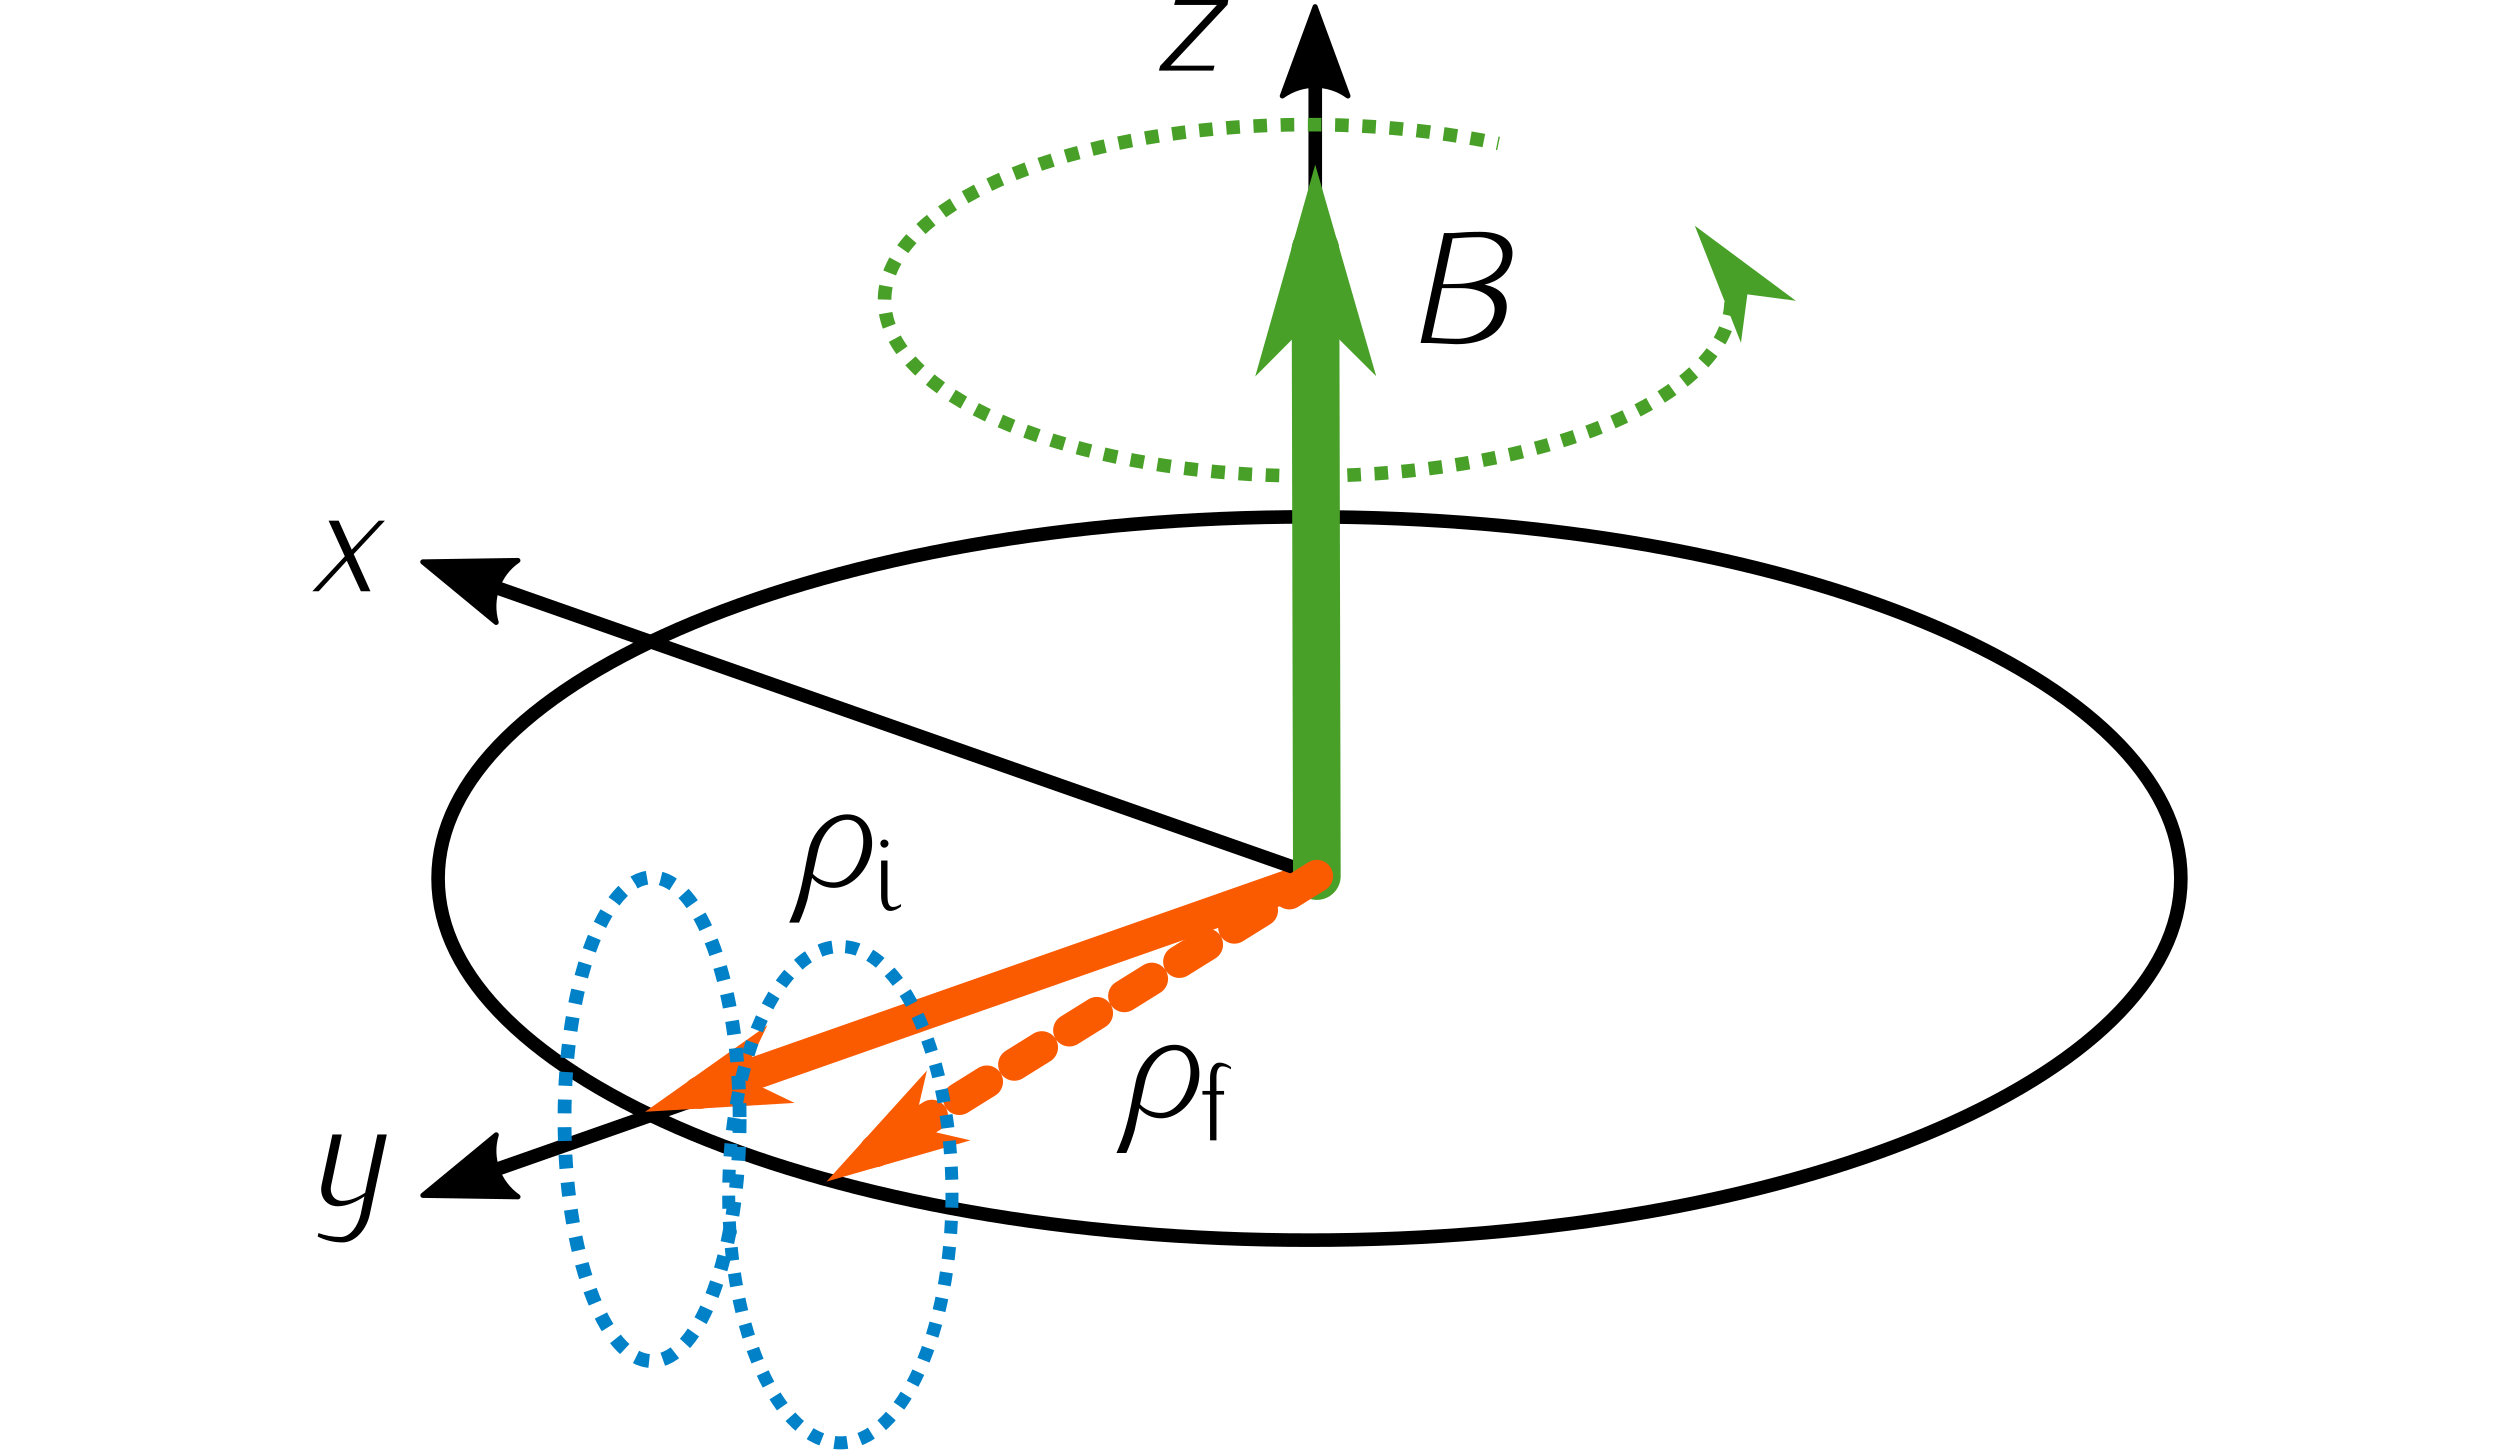
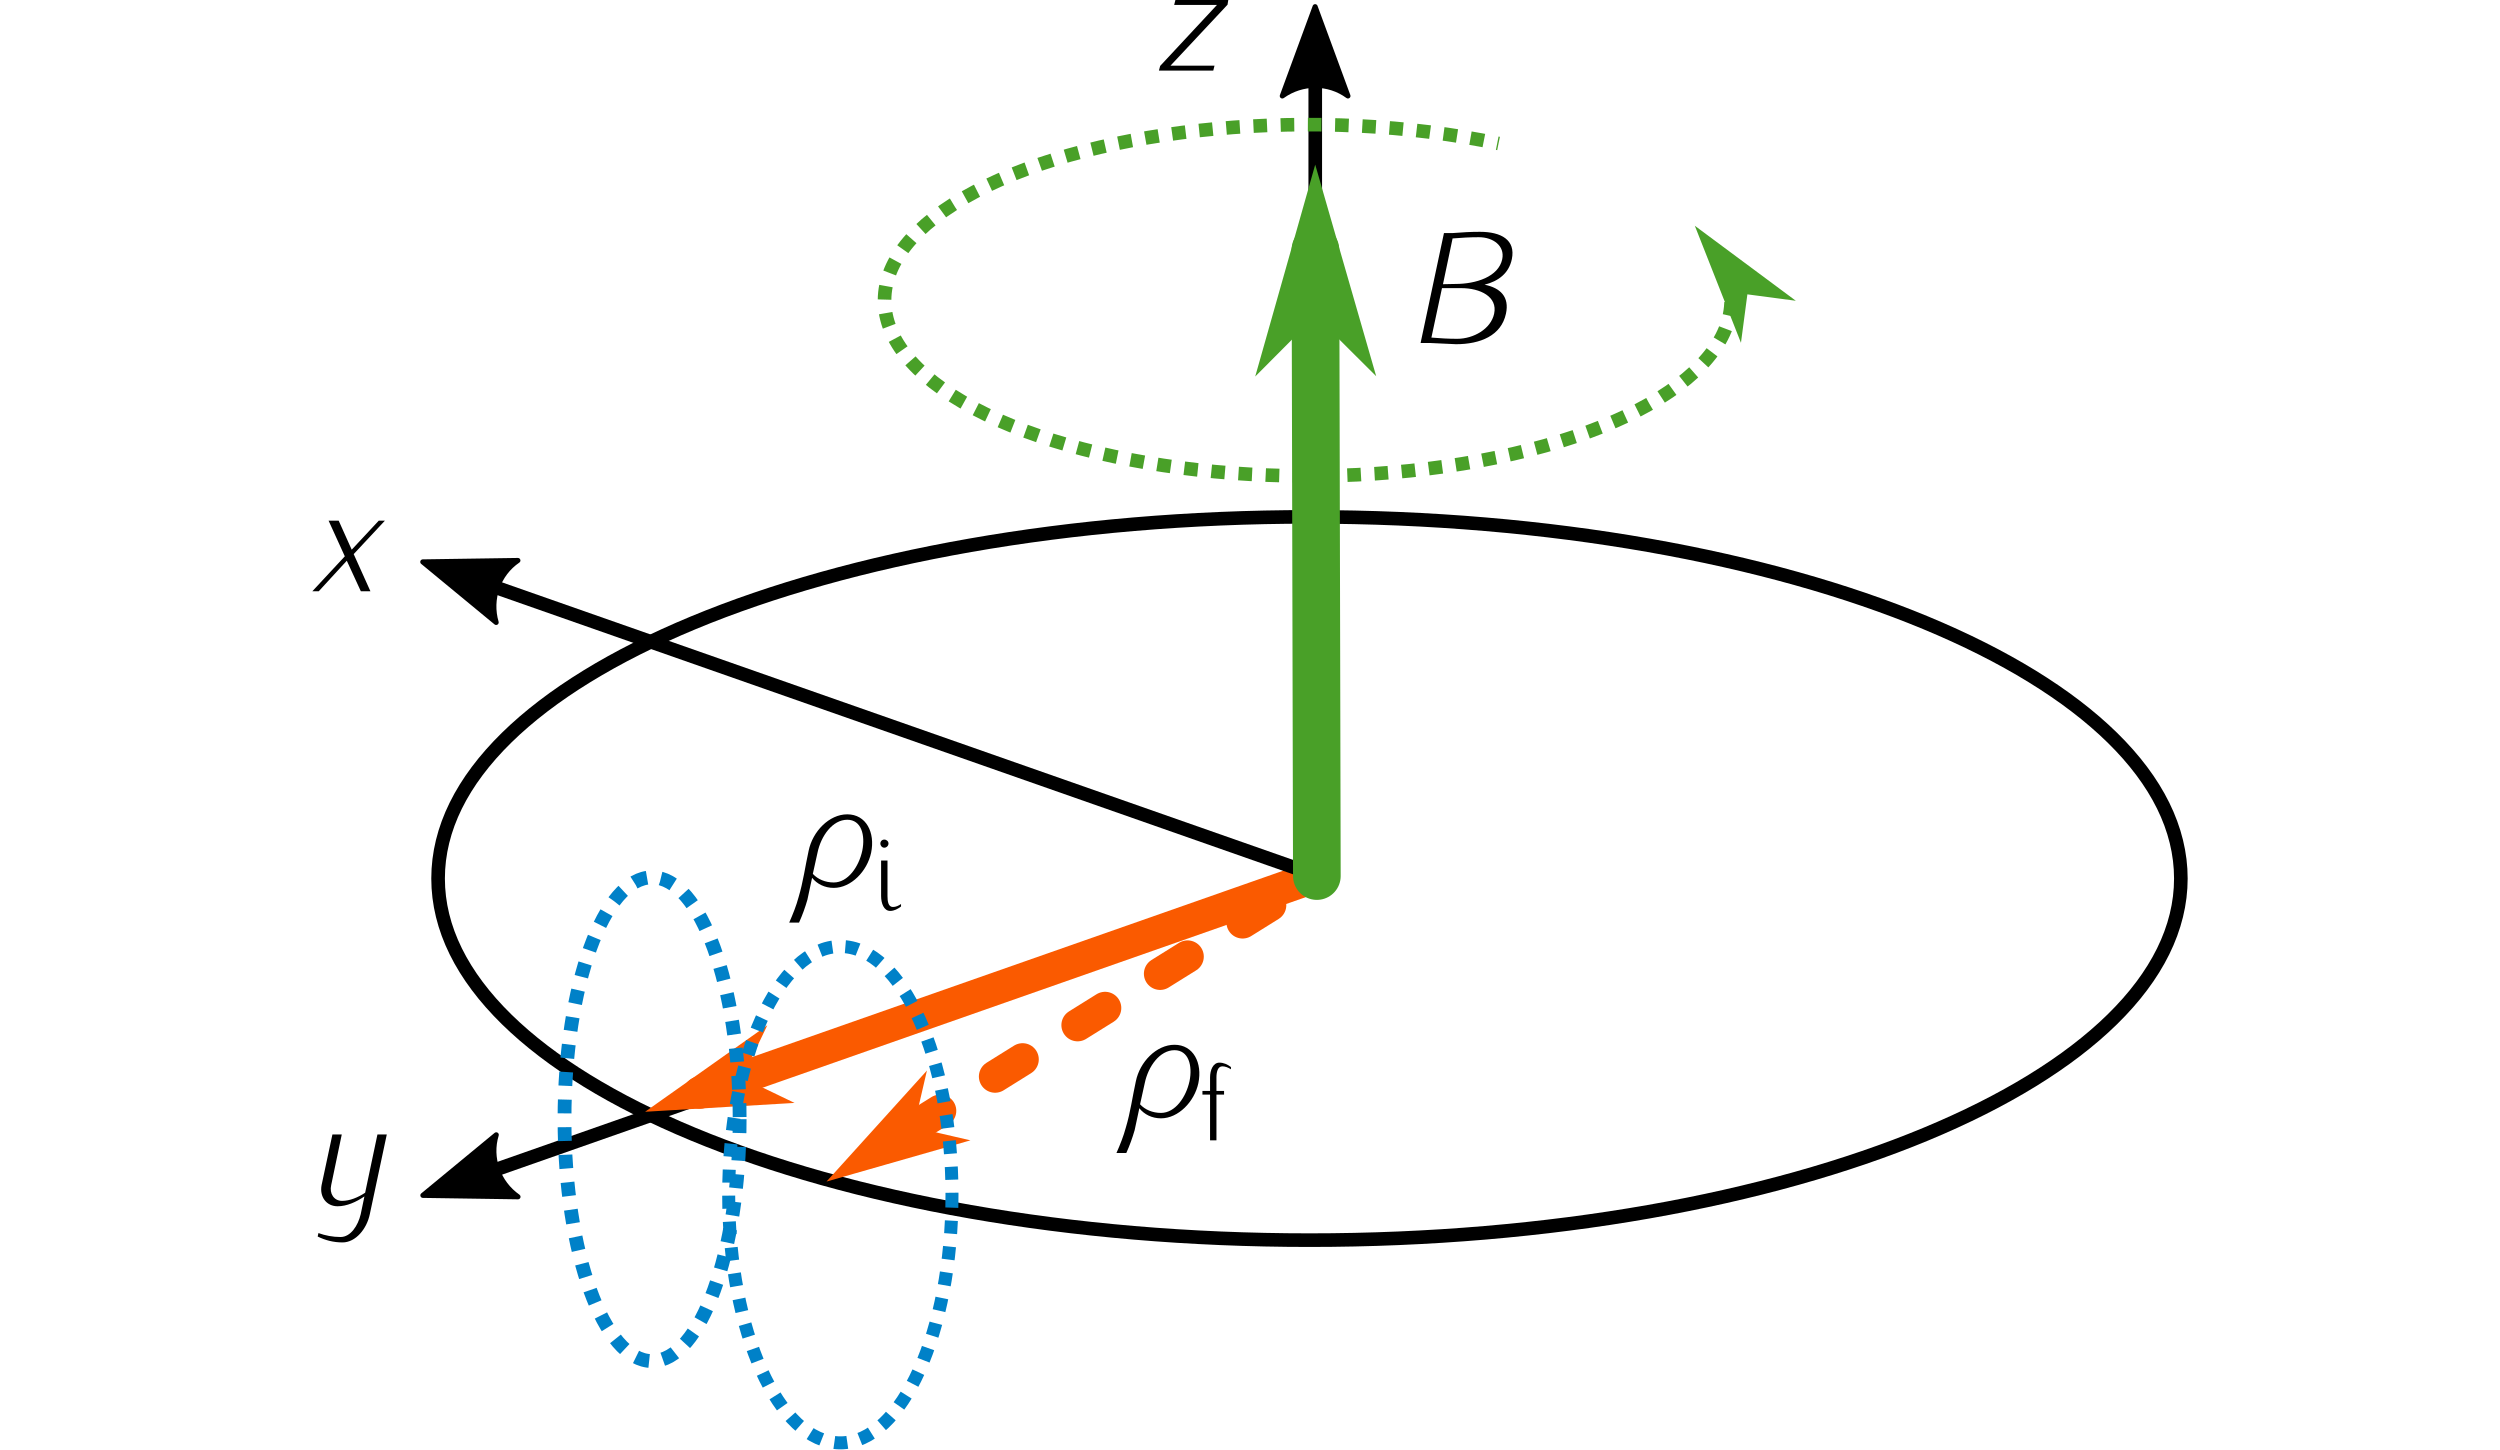
<svg xmlns="http://www.w3.org/2000/svg" xmlns:xlink="http://www.w3.org/1999/xlink" width="56.026mm" height="32.481mm" viewBox="0 0 198.518 115.089" id="svg2" version="1.1">
  <defs id="defs4">
    <marker orient="auto" refY="0" refX="0" id="marker14678" style="overflow:visible">
      <path id="path14680" style="fill:#000000;fill-opacity:1;fill-rule:evenodd;stroke:#000000;stroke-width:0.625;stroke-linejoin:round;stroke-opacity:1" d="M 8.719,4.034 -2.207,0.016 8.719,-4.002 c -1.745,2.372 -1.735,5.617 -6e-7,8.035 z" transform="scale(-0.6,-0.6)" />
    </marker>
    <marker orient="auto" refY="0" refX="0" id="marker13339" style="overflow:visible">
      <path id="path13341" style="fill:#000000;fill-opacity:1;fill-rule:evenodd;stroke:#000000;stroke-width:0.625;stroke-linejoin:round;stroke-opacity:1" d="M 8.719,4.034 -2.207,0.016 8.719,-4.002 c -1.745,2.372 -1.735,5.617 -6e-7,8.035 z" transform="scale(-0.6,-0.6)" />
    </marker>
    <marker orient="auto" refY="0" refX="0" id="Arrow1Mstart" style="overflow:visible">
      <path id="path4160" d="M 0,0 5,-5 -12.5,0 5,5 0,0 Z" style="fill:#49a028;fill-opacity:1;fill-rule:evenodd;stroke:#49a028;stroke-width:1pt;stroke-opacity:1" transform="matrix(0.4,0,0,0.4,4,0)" />
    </marker>
    <marker orient="auto" refY="0" refX="0" id="Arrow1Lend" style="overflow:visible">
      <path id="path4157" d="M 0,0 5,-5 -12.5,0 5,5 0,0 Z" style="fill:#000000;fill-opacity:1;fill-rule:evenodd;stroke:#000000;stroke-width:1pt;stroke-opacity:1" transform="matrix(-0.8,0,0,-0.8,-10,0)" />
    </marker>
    <marker style="overflow:visible" id="marker8777" refX="0" refY="0" orient="auto">
      <path transform="matrix(-0.2,0,0,-0.2,-1.2,0)" style="fill:#49a028;fill-opacity:1;fill-rule:evenodd;stroke:#49a028;stroke-width:1pt;stroke-opacity:1" d="M 0,0 5,-5 -12.5,0 5,5 0,0 Z" id="path8779" />
    </marker>
    <marker style="overflow:visible" id="marker6453" refX="0" refY="0" orient="auto">
      <path transform="matrix(-0.2,0,0,-0.2,-1.2,0)" style="fill:#fa5a00;fill-opacity:1;fill-rule:evenodd;stroke:#fa5a00;stroke-width:1pt;stroke-opacity:1" d="M 0,0 5,-5 -12.5,0 5,5 0,0 Z" id="path6455" />
    </marker>
    <marker style="overflow:visible" id="marker6183" refX="0" refY="0" orient="auto">
      <path transform="scale(-0.6,-0.6)" d="M 8.719,4.034 -2.207,0.016 8.719,-4.002 c -1.745,2.372 -1.735,5.617 -6e-7,8.035 z" style="fill:#000000;fill-opacity:1;fill-rule:evenodd;stroke:#000000;stroke-width:0.625;stroke-linejoin:round;stroke-opacity:1" id="path6185" />
    </marker>
    <marker style="overflow:visible" id="marker6173" refX="0" refY="0" orient="auto">
      <path transform="scale(-0.6,-0.6)" d="M 8.719,4.034 -2.207,0.016 8.719,-4.002 c -1.745,2.372 -1.735,5.617 -6e-7,8.035 z" style="fill:#000000;fill-opacity:1;fill-rule:evenodd;stroke:#000000;stroke-width:0.625;stroke-linejoin:round;stroke-opacity:1" id="path6175" />
    </marker>
    <marker orient="auto" refY="0" refX="0" id="marker6109" style="overflow:visible">
      <path id="path6111" style="fill:#000000;fill-opacity:1;fill-rule:evenodd;stroke:#000000;stroke-width:0.625;stroke-linejoin:round;stroke-opacity:1" d="M 8.719,4.034 -2.207,0.016 8.719,-4.002 c -1.745,2.372 -1.735,5.617 -6e-7,8.035 z" transform="scale(-0.6,-0.6)" />
    </marker>
    <marker style="overflow:visible" id="marker6079" refX="0" refY="0" orient="auto">
      <path transform="matrix(-1.1,0,0,-1.1,-1.1,0)" d="M 8.719,4.034 -2.207,0.016 8.719,-4.002 c -1.745,2.372 -1.735,5.617 -6e-7,8.035 z" style="fill:#000000;fill-opacity:1;fill-rule:evenodd;stroke:#000000;stroke-width:0.625;stroke-linejoin:round;stroke-opacity:1" id="path6081" />
    </marker>
    <marker style="overflow:visible" id="marker6027" refX="0" refY="0" orient="auto">
      <path transform="matrix(-1.1,0,0,-1.1,-1.1,0)" d="M 8.719,4.034 -2.207,0.016 8.719,-4.002 c -1.745,2.372 -1.735,5.617 -6e-7,8.035 z" style="fill:#000000;fill-opacity:1;fill-rule:evenodd;stroke:#000000;stroke-width:0.625;stroke-linejoin:round;stroke-opacity:1" id="path6029" />
    </marker>
    <marker orient="auto" refY="0" refX="0" id="marker5863" style="overflow:visible">
      <path id="path5865" d="M 0,0 5,-5 -12.5,0 5,5 0,0 Z" style="fill:#000000;fill-opacity:1;fill-rule:evenodd;stroke:#000000;stroke-width:1pt;stroke-opacity:1" transform="matrix(-0.2,0,0,-0.2,-1.2,0)" />
    </marker>
    <marker orient="auto" refY="0" refX="0" id="marker5747" style="overflow:visible">
      <path id="path5749" d="M 0,0 5,-5 -12.5,0 5,5 0,0 Z" style="fill:#fa5a00;fill-opacity:1;fill-rule:evenodd;stroke:#fa5a00;stroke-width:1pt;stroke-opacity:1" transform="matrix(-0.2,0,0,-0.2,-1.2,0)" />
    </marker>
    <marker orient="auto" refY="0" refX="0" id="Arrow2Mend" style="overflow:visible">
      <path id="path4181" style="fill:#c84800;fill-opacity:1;fill-rule:evenodd;stroke:#c84800;stroke-width:0.625;stroke-linejoin:round;stroke-opacity:1" d="M 8.719,4.034 -2.207,0.016 8.719,-4.002 c -1.745,2.372 -1.735,5.617 -6e-7,8.035 z" transform="scale(-0.6,-0.6)" />
    </marker>
    <marker orient="auto" refY="0" refX="0" id="Arrow2Lend" style="overflow:visible">
      <path id="path4175" style="fill:#ffcdb1;fill-opacity:1;fill-rule:evenodd;stroke:#ffcdb1;stroke-width:0.625;stroke-linejoin:round;stroke-opacity:1" d="M 8.719,4.034 -2.207,0.016 8.719,-4.002 c -1.745,2.372 -1.735,5.617 -6e-7,8.035 z" transform="matrix(-1.1,0,0,-1.1,-1.1,0)" />
    </marker>
    <g id="g13695">
      <symbol id="glyph0-0" overflow="visible" style="overflow:visible">
        <path id="path13698" d="" style="stroke:none" />
      </symbol>
      <symbol id="glyph0-1" overflow="visible" style="overflow:visible">
        <path id="path13701" d="M 6.328,-1.859 C 6.562,-2.938 5.969,-3.5 4.969,-3.703 c 0.875,-0.219 1.547,-0.719 1.734,-1.625 0.25,-1.219 -0.672,-1.734 -2.031,-1.734 -0.562,0 -1.125,0.031 -1.703,0.078 l -0.578,0 L 0.906,0 1.484,0 3.156,0.078 c 1.547,0 2.875,-0.547 3.172,-1.938 z M 6.094,-5.328 C 5.859,-4.203 4.422,-3.75 3.125,-3.75 L 2.328,-3.734 2.938,-6.641 C 3.5,-6.688 4.047,-6.719 4.609,-6.719 c 0.906,0 1.656,0.547 1.484,1.391 z m -0.516,3.469 c -0.203,0.969 -1.312,1.594 -2.344,1.594 -0.547,0 -1.094,-0.031 -1.641,-0.078 l 0.672,-3.141 1.219,0 c 1.219,0 2.328,0.547 2.094,1.625 z m 0,0" style="stroke:none" />
      </symbol>
      <symbol id="glyph0-2" overflow="visible" style="overflow:visible">
        <path id="path13704" d="m 3.797,0 -1.062,-2.359 1.984,-2.125 -0.391,0 -1.719,1.844 -0.828,-1.844 -0.641,0 1.031,2.266 L 0.109,0 0.516,0 2.297,-1.938 3.188,0 Z m 0,0" style="stroke:none" />
      </symbol>
      <symbol id="glyph0-3" overflow="visible" style="overflow:visible">
        <path id="path13707" d="m 3.984,0.578 1.078,-5.062 -0.594,0 -0.781,3.703 c -0.453,0.297 -0.969,0.516 -1.469,0.516 -0.516,0 -0.812,-0.469 -0.688,-1 l 0.672,-3.219 -0.594,0 -0.688,3.219 C 0.781,-0.531 1.219,0.078 1.938,0.078 c 0.578,0 1.172,-0.266 1.703,-0.625 l -0.234,1.125 C 3.234,1.312 2.766,2.031 2.125,2.031 c -0.5,0 -0.969,-0.094 -1.406,-0.25 L 0.672,2 c 0.469,0.234 1,0.375 1.578,0.375 0.844,0 1.547,-0.875 1.734,-1.797 z m 0,0" style="stroke:none" />
      </symbol>
      <symbol id="glyph0-4" overflow="visible" style="overflow:visible">
        <path id="path13710" d="m 3.656,0 0.078,-0.312 -2.797,0 3.625,-3.875 0.047,-0.297 -3.359,0 -0.078,0.312 2.719,0 -3.609,3.875 L 0.203,0 Z m 0,0" style="stroke:none" />
      </symbol>
      <symbol id="glyph0-5" overflow="visible" style="overflow:visible">
        <path id="path13713" d="m 5.281,-2.141 c 0.266,-1.281 -0.312,-2.438 -1.516,-2.438 -1.156,0 -2.203,1.094 -2.453,2.312 C 1.094,-1.281 0.969,-0.297 0.672,0.688 0.531,1.219 0.312,1.766 0.078,2.297 l 0.625,0 C 0.922,1.812 1.094,1.328 1.234,0.844 L 1.531,-0.547 c 0.312,0.391 0.797,0.641 1.375,0.641 1.109,0 2.125,-1.062 2.375,-2.234 z m -0.562,-0.125 C 4.5,-1.25 3.812,-0.25 2.906,-0.25 2.375,-0.25 1.891,-0.453 1.578,-0.797 L 1.875,-2.141 c 0.219,-1.062 0.953,-2.094 1.891,-2.094 0.891,0 1.156,0.969 0.953,1.969 z m 0,0" style="stroke:none" />
      </symbol>
      <symbol id="glyph1-0" overflow="visible" style="overflow:visible">
        <path id="path13716" d="" style="stroke:none" />
      </symbol>
      <symbol id="glyph1-1" overflow="visible" style="overflow:visible">
        <path id="path13719" d="m 1.781,-0.219 0,-0.156 c -0.156,0.109 -0.328,0.188 -0.516,0.188 -0.297,0 -0.344,-0.359 -0.344,-0.703 l 0,-2.25 -0.406,0 0,2.25 c 0,0.469 0.172,0.953 0.578,0.953 0.25,0 0.484,-0.125 0.688,-0.281 z m -0.797,-4 c 0,-0.141 -0.125,-0.25 -0.266,-0.25 -0.141,0 -0.25,0.109 -0.25,0.25 0,0.141 0.109,0.266 0.25,0.266 0.141,0 0.266,-0.125 0.266,-0.266 z m 0,0" style="stroke:none" />
      </symbol>
      <symbol id="glyph1-2" overflow="visible" style="overflow:visible">
        <path id="path13722" d="m 1.953,-4.516 0,-0.141 C 1.734,-4.828 1.484,-4.938 1.219,-4.938 0.812,-4.938 0.625,-4.453 0.625,-4 l 0,0.859 -0.484,0 0,0.234 0.484,0 0,2.906 0.406,0 0,-2.906 0.484,0 0,-0.234 -0.484,0 0,-0.859 c 0,-0.328 0.078,-0.703 0.375,-0.703 0.188,0 0.375,0.078 0.547,0.188 z m 0,0" style="stroke:none" />
      </symbol>
    </g>
    <clipPath id="clip1">
      <path id="path13725" d="m 12,2 11,0 0,7.387 -11,0 z m 0,0" />
    </clipPath>
    <clipPath id="clip2">
      <path id="path13728" d="m 22,2 7,0 0,7.387 -7,0 z m 0,0" />
    </clipPath>
    <clipPath id="clip3">
      <path id="path13731" d="m 30,2 7,0 0,7.387 -7,0 z m 0,0" />
    </clipPath>
  </defs>
  <g id="layer1" transform="translate(-142.7424,-105.7499)">
    <ellipse style="opacity:1;fill:none;fill-opacity:1;fill-rule:nonzero;stroke:#000000;stroke-width:1.081;stroke-linecap:butt;stroke-linejoin:miter;stroke-miterlimit:4;stroke-dasharray:none;stroke-dashoffset:0;stroke-opacity:1" id="path4136" cx="246.724" cy="175.509" rx="69.194" ry="28.717" />
    <path style="fill:none;fill-rule:evenodd;stroke:#000000;stroke-width:1.081;stroke-linecap:butt;stroke-linejoin:miter;stroke-miterlimit:4;stroke-dasharray:none;stroke-opacity:1;marker-end:url(#marker6183)" d="m 246.545,176.019 -68.874,24.166" id="path4138" />
    <path id="path4146" d="m 247.31,175.315 -49.008,17.196" style="fill:none;fill-rule:evenodd;stroke:#fa5a00;stroke-width:2.573;stroke-linecap:round;stroke-linejoin:miter;stroke-miterlimit:4;stroke-dasharray:none;stroke-opacity:1;marker-end:url(#marker5747)" />
    <ellipse style="opacity:1;fill:none;fill-opacity:1;fill-rule:nonzero;stroke:#0081c8;stroke-width:1.096;stroke-linecap:butt;stroke-linejoin:miter;stroke-miterlimit:4;stroke-dasharray:1.096, 1.096;stroke-dashoffset:0;stroke-opacity:1" id="path4148" cx="194.522" cy="194.623" rx="6.953" ry="19.205" />
    <path id="path14676" d="M 246.545,174.999 177.67,150.833" style="fill:none;fill-rule:evenodd;stroke:#000000;stroke-width:1.081;stroke-linecap:butt;stroke-linejoin:miter;stroke-miterlimit:4;stroke-dasharray:none;stroke-opacity:1;marker-end:url(#marker14678)" />
    <path style="fill:none;fill-rule:evenodd;stroke:#000000;stroke-width:1.081;stroke-linecap:butt;stroke-linejoin:miter;stroke-miterlimit:4;stroke-dasharray:none;stroke-opacity:1;marker-end:url(#marker6109)" d="m 247.183,175.509 0,-67.796" id="path4144" />
    <path style="fill:none;fill-rule:evenodd;stroke:#49a028;stroke-width:3.784;stroke-linecap:round;stroke-linejoin:miter;stroke-miterlimit:4;stroke-dasharray:none;stroke-opacity:1;marker-end:url(#marker8777)" d="m 247.31,175.315 -0.114,-49.737" id="path8775" />
-     <path style="fill:none;fill-rule:evenodd;stroke:#fa5a00;stroke-width:2.573;stroke-linecap:round;stroke-linejoin:miter;stroke-miterlimit:4;stroke-dasharray:2.573, 2.573;stroke-dashoffset:0;stroke-opacity:1;marker-end:url(#marker6453)" d="m 247.31,175.315 -35.039,21.83" id="path6451" />
+     <path style="fill:none;fill-rule:evenodd;stroke:#fa5a00;stroke-width:2.573;stroke-linecap:round;stroke-linejoin:miter;stroke-miterlimit:4;stroke-dasharray:2.573,5.146;stroke-dashoffset:3.345;stroke-opacity:1;marker-end:url(#marker6453)" d="m 247.31,175.315 -35.039,21.83" id="path6451" />
    <ellipse ry="19.708" rx="8.866" cy="200.615" cx="209.471" id="ellipse7399" style="opacity:1;fill:none;fill-opacity:1;fill-rule:nonzero;stroke:#0081c8;stroke-width:1.032;stroke-linecap:butt;stroke-linejoin:miter;stroke-miterlimit:4;stroke-dasharray:1.032, 1.032;stroke-dashoffset:0;stroke-opacity:1" />
    <path id="ellipse11091" style="opacity:1;fill:none;fill-opacity:1;fill-rule:nonzero;stroke:#49a028;stroke-width:1.081;stroke-linecap:butt;stroke-linejoin:miter;stroke-miterlimit:4;stroke-dasharray:1.081, 1.081;stroke-dashoffset:8.224;stroke-opacity:1;marker-start:url(#Arrow1Mstart)" d="m 278.619,125.367 a 33.608,13.948 0 0 1 -15.717,16.422 33.608,13.948 0 0 1 -41.894,-3.15 33.608,13.948 0 0 1 -0.835,-17.667 33.608,13.948 0 0 1 41.564,-3.83" />
    <use transform="matrix(1.25,0,0,1.25,254.4152,124.2166)" id="use13736" y="7.014" x="0" xlink:href="#glyph0-1" width="100%" height="100%" style="fill:#000000;fill-opacity:1" />
    <use transform="matrix(1.25,0,0,1.25,158.6418,143.9301)" id="use13740" y="7.014" x="7.014" xlink:href="#glyph0-2" width="100%" height="100%" style="fill:#000000;fill-opacity:1" />
    <use transform="matrix(1.25,0,0,1.25,152.1224,192.6706)" style="clip-rule:nonzero;fill:#000000;fill-opacity:1" height="100%" width="100%" xlink:href="#glyph0-3" x="12.005" y="7.014" id="use13746" />
    <use transform="matrix(1.25,0,0,1.25,212.2739,102.5878)" style="clip-rule:nonzero;fill:#000000;fill-opacity:1" height="100%" width="100%" xlink:href="#glyph0-4" x="17.793" y="7.014" id="use13748" />
    <g transform="matrix(1.25,0,0,1.25,176.9582,167.369)" style="clip-rule:nonzero" clip-path="url(#clip2)" id="g13750">
      <g style="fill:#000000;fill-opacity:1" id="g13752">
        <use height="100%" width="100%" xlink:href="#glyph0-5" x="22.685" y="7.014" id="use13754" />
      </g>
    </g>
    <g transform="matrix(1.25,0,0,1.25,176.9582,167.369)" style="fill:#000000;fill-opacity:1" id="g13756">
      <use height="100%" width="100%" xlink:href="#glyph1-1" x="28.085" y="8.508" id="use13758" />
    </g>
    <g transform="matrix(1.25,0,0,1.25,201.1732,183.6676)" style="clip-rule:nonzero" clip-path="url(#clip3)" id="g13760">
      <g style="fill:#000000;fill-opacity:1" id="g13762" />
    </g>
    <g id="g15489" transform="translate(-8.000001,2)">
      <use id="use13764" y="7.014" x="30.501" xlink:href="#glyph0-5" width="100%" height="100%" style="clip-rule:nonzero;fill:#000000;fill-opacity:1" transform="matrix(1.25,0,0,1.25,201.1732,183.6676)" />
      <g id="g13766" style="fill:#000000;fill-opacity:1" transform="matrix(1.25,0,0,1.25,201.1732,183.6676)">
        <use id="use13768" y="8.508" x="35.9" xlink:href="#glyph1-2" width="100%" height="100%" />
      </g>
    </g>
  </g>
</svg>
